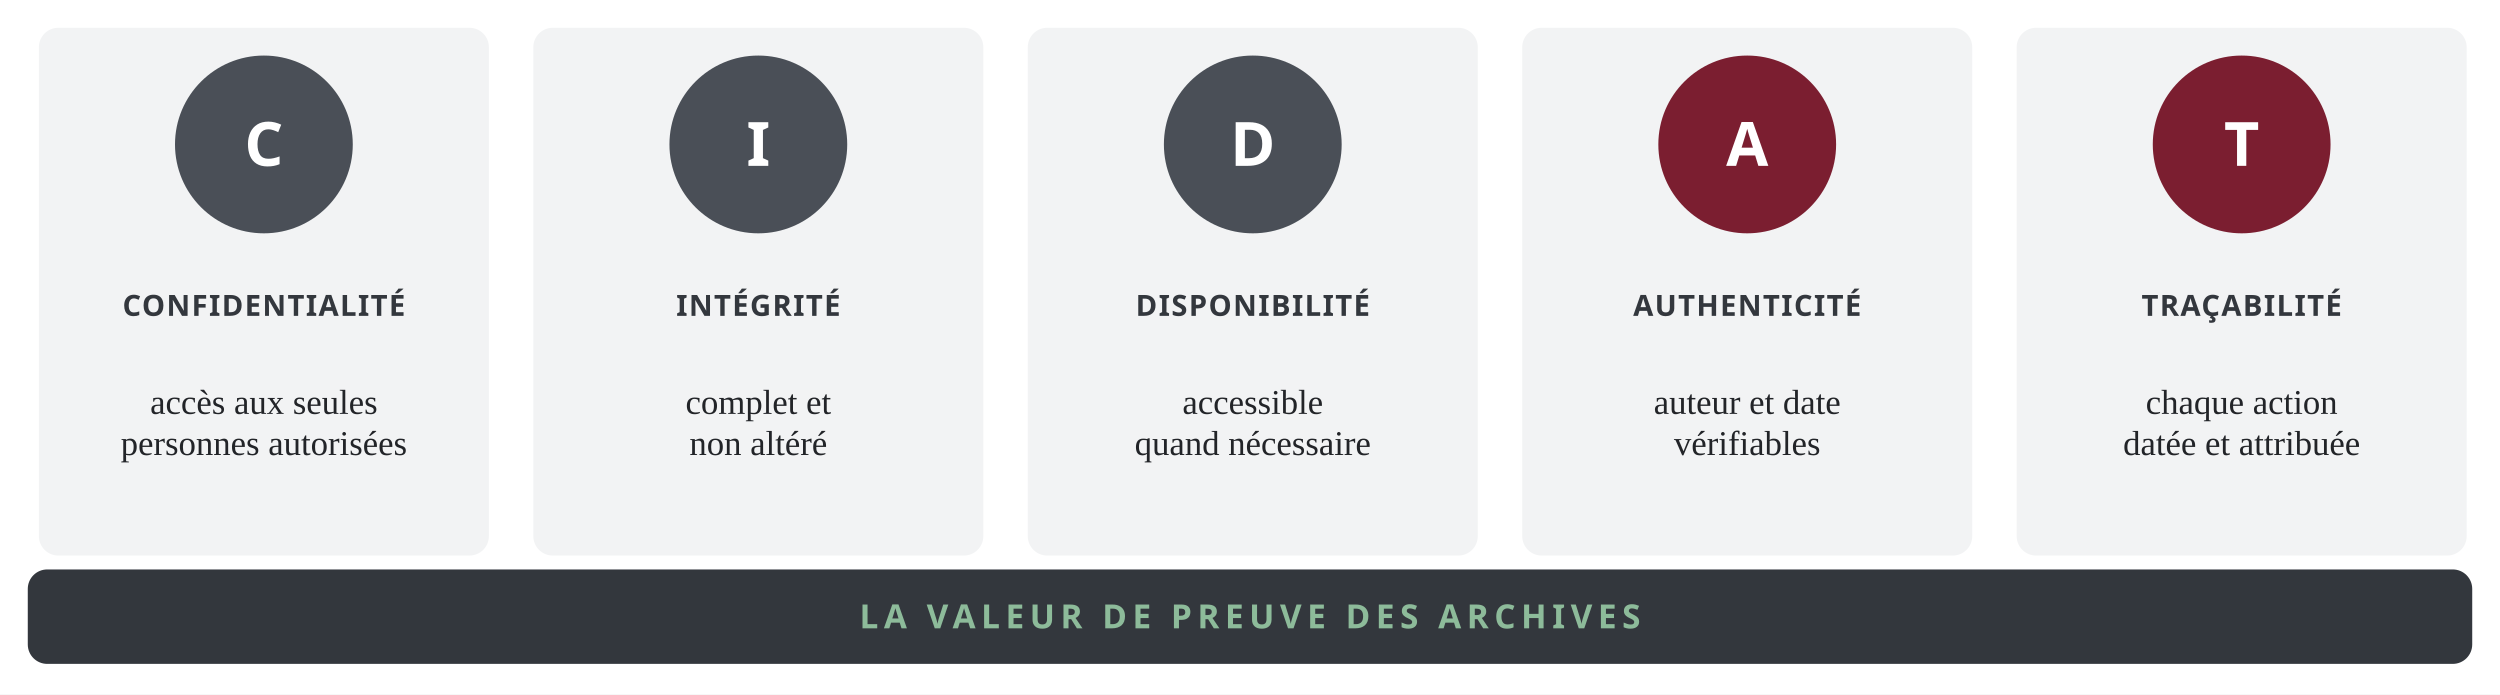
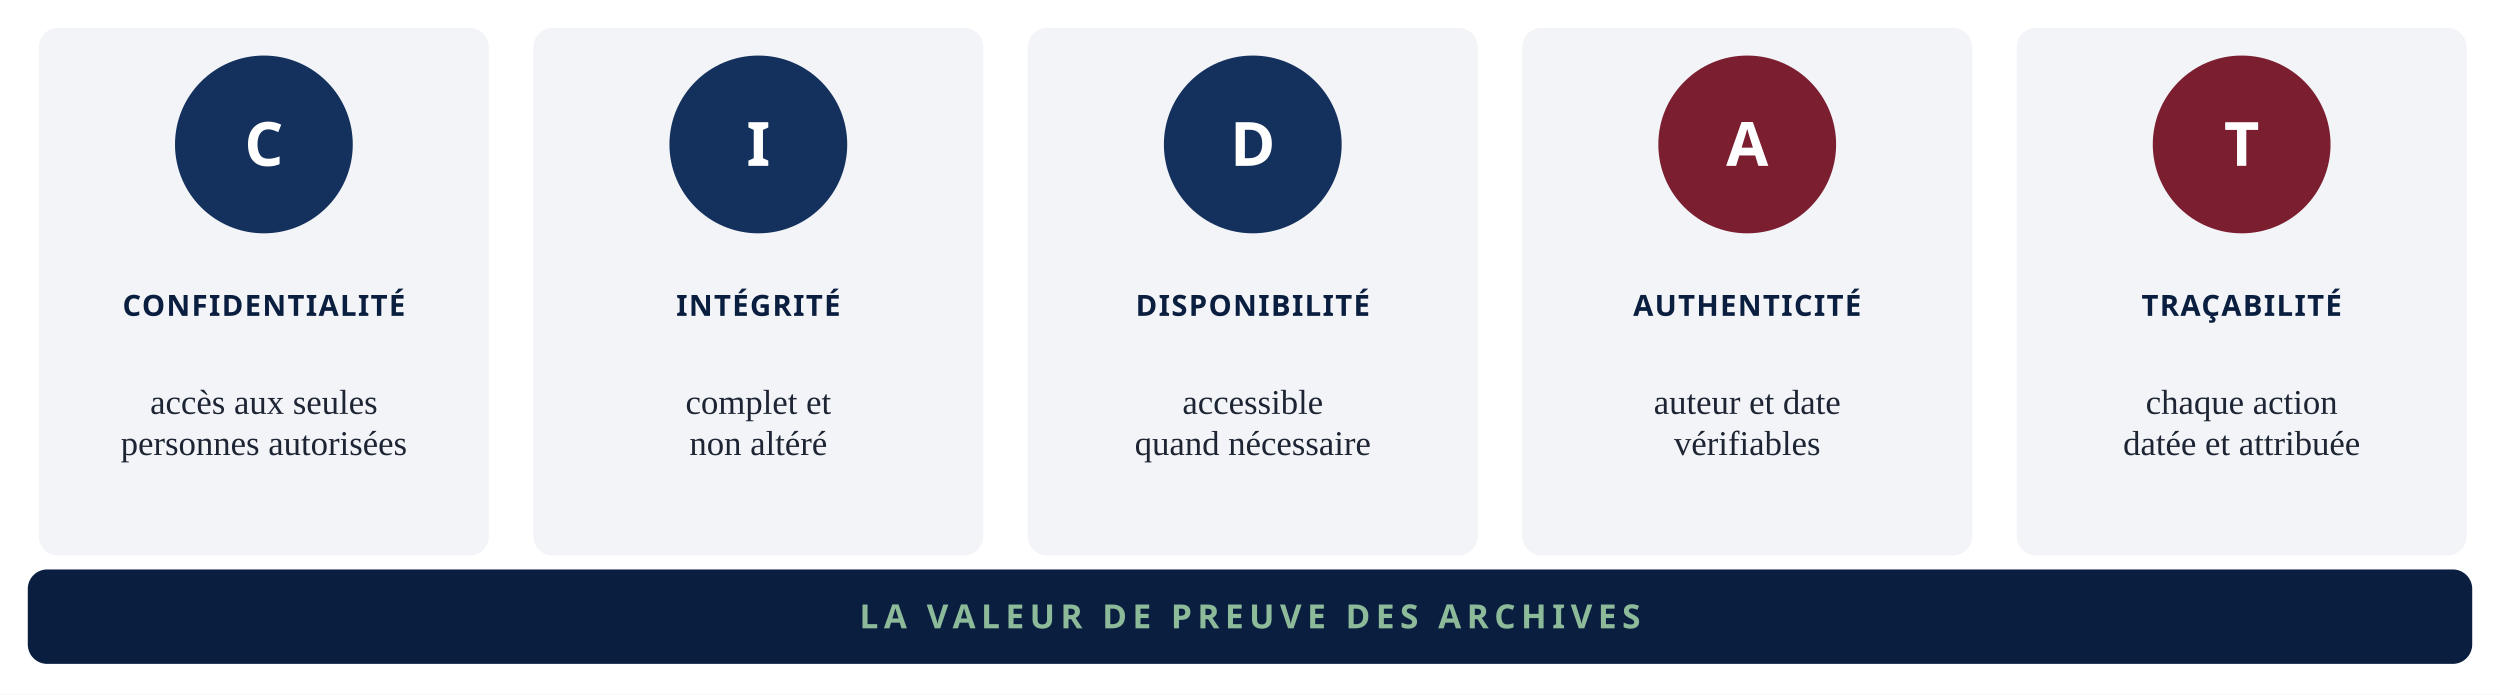
<svg xmlns="http://www.w3.org/2000/svg" viewBox="0 0 900 250" width="900" height="250">
  <defs>
    <marker id="ar" viewBox="0 0 10 10" refX="9" refY="5" markerWidth="7" markerHeight="7" orient="auto-start-reverse">
-       <path d="M0 0L10 5L0 10z" fill="#33373D" />
+       <path d="M0 0L10 5L0 10z" fill="#0A1E3F" />
    </marker>
    <marker id="arg" viewBox="0 0 10 10" refX="9" refY="5" markerWidth="7" markerHeight="7" orient="auto-start-reverse">
      <path d="M0 0L10 5L0 10z" fill="#2D5A3B" />
    </marker>
  </defs>
  <rect width="900" height="250" fill="white" />
-   <rect x="10" y="205" width="880" height="34" rx="7" fill="#33373D" stroke="none" stroke-width="1" />
+   <rect x="10" y="205" width="880" height="34" rx="7" fill="#0A1E3F" stroke="none" stroke-width="1" />
  <text x="450" y="226.2" font-family="Montserrat" font-size="12" font-weight="800" fill="#8DBB9A" text-anchor="middle" letter-spacing="2">LA VALEUR DE PREUVE DES ARCHIVES</text>
-   <rect x="14" y="10" width="162" height="190" rx="7" fill="#F2F3F4" stroke="none" stroke-width="1" />
-   <circle cx="95" cy="52" r="32" fill="#4A4F57" />
+   <rect x="14" y="10" width="162" height="190" rx="7" fill="#F2F4F7" stroke="none" stroke-width="1" />
+   <circle cx="95" cy="52" r="32" fill="#14305C" />
  <text x="95" y="59.7" font-family="Montserrat" font-size="22" font-weight="800" fill="white" text-anchor="middle" letter-spacing="0.5">C</text>
-   <text x="95" y="113.7" font-family="Montserrat" font-size="10.5" font-weight="800" fill="#33373D" text-anchor="middle" letter-spacing="0.5">CONFIDENTIALITÉ</text>
-   <text x="95" y="149.0" font-family="Source Sans 3" font-size="12.5" font-weight="400" fill="#222428" text-anchor="middle" letter-spacing="0">accès aux seules</text>
-   <text x="95" y="163.8" font-family="Source Sans 3" font-size="12.5" font-weight="400" fill="#222428" text-anchor="middle" letter-spacing="0">personnes autorisées</text>
-   <rect x="192" y="10" width="162" height="190" rx="7" fill="#F2F3F4" stroke="none" stroke-width="1" />
-   <circle cx="273" cy="52" r="32" fill="#4A4F57" />
+   <text x="95" y="113.7" font-family="Montserrat" font-size="10.5" font-weight="800" fill="#0A1E3F" text-anchor="middle" letter-spacing="0.5">CONFIDENTIALITÉ</text>
+   <text x="95" y="149.0" font-family="Source Sans 3" font-size="12.5" font-weight="400" fill="#1D2433" text-anchor="middle" letter-spacing="0">accès aux seules</text>
+   <text x="95" y="163.8" font-family="Source Sans 3" font-size="12.5" font-weight="400" fill="#1D2433" text-anchor="middle" letter-spacing="0">personnes autorisées</text>
+   <rect x="192" y="10" width="162" height="190" rx="7" fill="#F2F4F7" stroke="none" stroke-width="1" />
+   <circle cx="273" cy="52" r="32" fill="#14305C" />
  <text x="273" y="59.7" font-family="Montserrat" font-size="22" font-weight="800" fill="white" text-anchor="middle" letter-spacing="0.5">I</text>
-   <text x="273" y="113.7" font-family="Montserrat" font-size="10.5" font-weight="800" fill="#33373D" text-anchor="middle" letter-spacing="0.5">INTÉGRITÉ</text>
-   <text x="273" y="149.0" font-family="Source Sans 3" font-size="12.5" font-weight="400" fill="#222428" text-anchor="middle" letter-spacing="0">complet et</text>
-   <text x="273" y="163.8" font-family="Source Sans 3" font-size="12.5" font-weight="400" fill="#222428" text-anchor="middle" letter-spacing="0">non altéré</text>
-   <rect x="370" y="10" width="162" height="190" rx="7" fill="#F2F3F4" stroke="none" stroke-width="1" />
-   <circle cx="451" cy="52" r="32" fill="#4A4F57" />
+   <text x="273" y="113.7" font-family="Montserrat" font-size="10.5" font-weight="800" fill="#0A1E3F" text-anchor="middle" letter-spacing="0.5">INTÉGRITÉ</text>
+   <text x="273" y="149.0" font-family="Source Sans 3" font-size="12.5" font-weight="400" fill="#1D2433" text-anchor="middle" letter-spacing="0">complet et</text>
+   <text x="273" y="163.8" font-family="Source Sans 3" font-size="12.5" font-weight="400" fill="#1D2433" text-anchor="middle" letter-spacing="0">non altéré</text>
+   <rect x="370" y="10" width="162" height="190" rx="7" fill="#F2F4F7" stroke="none" stroke-width="1" />
+   <circle cx="451" cy="52" r="32" fill="#14305C" />
  <text x="451" y="59.7" font-family="Montserrat" font-size="22" font-weight="800" fill="white" text-anchor="middle" letter-spacing="0.5">D</text>
-   <text x="451" y="113.7" font-family="Montserrat" font-size="10.5" font-weight="800" fill="#33373D" text-anchor="middle" letter-spacing="0.5">DISPONIBILITÉ</text>
-   <text x="451" y="149.0" font-family="Source Sans 3" font-size="12.5" font-weight="400" fill="#222428" text-anchor="middle" letter-spacing="0">accessible</text>
-   <text x="451" y="163.8" font-family="Source Sans 3" font-size="12.5" font-weight="400" fill="#222428" text-anchor="middle" letter-spacing="0">quand nécessaire</text>
-   <rect x="548" y="10" width="162" height="190" rx="7" fill="#F2F3F4" stroke="none" stroke-width="1" />
+   <text x="451" y="113.7" font-family="Montserrat" font-size="10.5" font-weight="800" fill="#0A1E3F" text-anchor="middle" letter-spacing="0.5">DISPONIBILITÉ</text>
+   <text x="451" y="149.0" font-family="Source Sans 3" font-size="12.5" font-weight="400" fill="#1D2433" text-anchor="middle" letter-spacing="0">accessible</text>
+   <text x="451" y="163.8" font-family="Source Sans 3" font-size="12.5" font-weight="400" fill="#1D2433" text-anchor="middle" letter-spacing="0">quand nécessaire</text>
+   <rect x="548" y="10" width="162" height="190" rx="7" fill="#F2F4F7" stroke="none" stroke-width="1" />
  <circle cx="629" cy="52" r="32" fill="#7B1E30" />
  <text x="629" y="59.7" font-family="Montserrat" font-size="22" font-weight="800" fill="white" text-anchor="middle" letter-spacing="0.5">A</text>
-   <text x="629" y="113.7" font-family="Montserrat" font-size="10.5" font-weight="800" fill="#33373D" text-anchor="middle" letter-spacing="0.5">AUTHENTICITÉ</text>
-   <text x="629" y="149.0" font-family="Source Sans 3" font-size="12.5" font-weight="400" fill="#222428" text-anchor="middle" letter-spacing="0">auteur et date</text>
-   <text x="629" y="163.8" font-family="Source Sans 3" font-size="12.5" font-weight="400" fill="#222428" text-anchor="middle" letter-spacing="0">vérifiables</text>
-   <rect x="726" y="10" width="162" height="190" rx="7" fill="#F2F3F4" stroke="none" stroke-width="1" />
+   <text x="629" y="113.7" font-family="Montserrat" font-size="10.5" font-weight="800" fill="#0A1E3F" text-anchor="middle" letter-spacing="0.5">AUTHENTICITÉ</text>
+   <text x="629" y="149.0" font-family="Source Sans 3" font-size="12.5" font-weight="400" fill="#1D2433" text-anchor="middle" letter-spacing="0">auteur et date</text>
+   <text x="629" y="163.8" font-family="Source Sans 3" font-size="12.5" font-weight="400" fill="#1D2433" text-anchor="middle" letter-spacing="0">vérifiables</text>
+   <rect x="726" y="10" width="162" height="190" rx="7" fill="#F2F4F7" stroke="none" stroke-width="1" />
  <circle cx="807" cy="52" r="32" fill="#7B1E30" />
  <text x="807" y="59.7" font-family="Montserrat" font-size="22" font-weight="800" fill="white" text-anchor="middle" letter-spacing="0.5">T</text>
-   <text x="807" y="113.7" font-family="Montserrat" font-size="10.5" font-weight="800" fill="#33373D" text-anchor="middle" letter-spacing="0.5">TRAÇABILITÉ</text>
-   <text x="807" y="149.0" font-family="Source Sans 3" font-size="12.5" font-weight="400" fill="#222428" text-anchor="middle" letter-spacing="0">chaque action</text>
-   <text x="807" y="163.8" font-family="Source Sans 3" font-size="12.5" font-weight="400" fill="#222428" text-anchor="middle" letter-spacing="0">datée et attribuée</text>
-   <text x="270" y="4.3" font-family="Source Sans 3" font-size="1" font-weight="400" fill="#222428" text-anchor="middle" letter-spacing="0" />
+   <text x="807" y="113.7" font-family="Montserrat" font-size="10.5" font-weight="800" fill="#0A1E3F" text-anchor="middle" letter-spacing="0.5">TRAÇABILITÉ</text>
+   <text x="807" y="149.0" font-family="Source Sans 3" font-size="12.5" font-weight="400" fill="#1D2433" text-anchor="middle" letter-spacing="0">chaque action</text>
+   <text x="807" y="163.8" font-family="Source Sans 3" font-size="12.5" font-weight="400" fill="#1D2433" text-anchor="middle" letter-spacing="0">datée et attribuée</text>
+   <text x="270" y="4.3" font-family="Source Sans 3" font-size="1" font-weight="400" fill="#1D2433" text-anchor="middle" letter-spacing="0" />
</svg>
